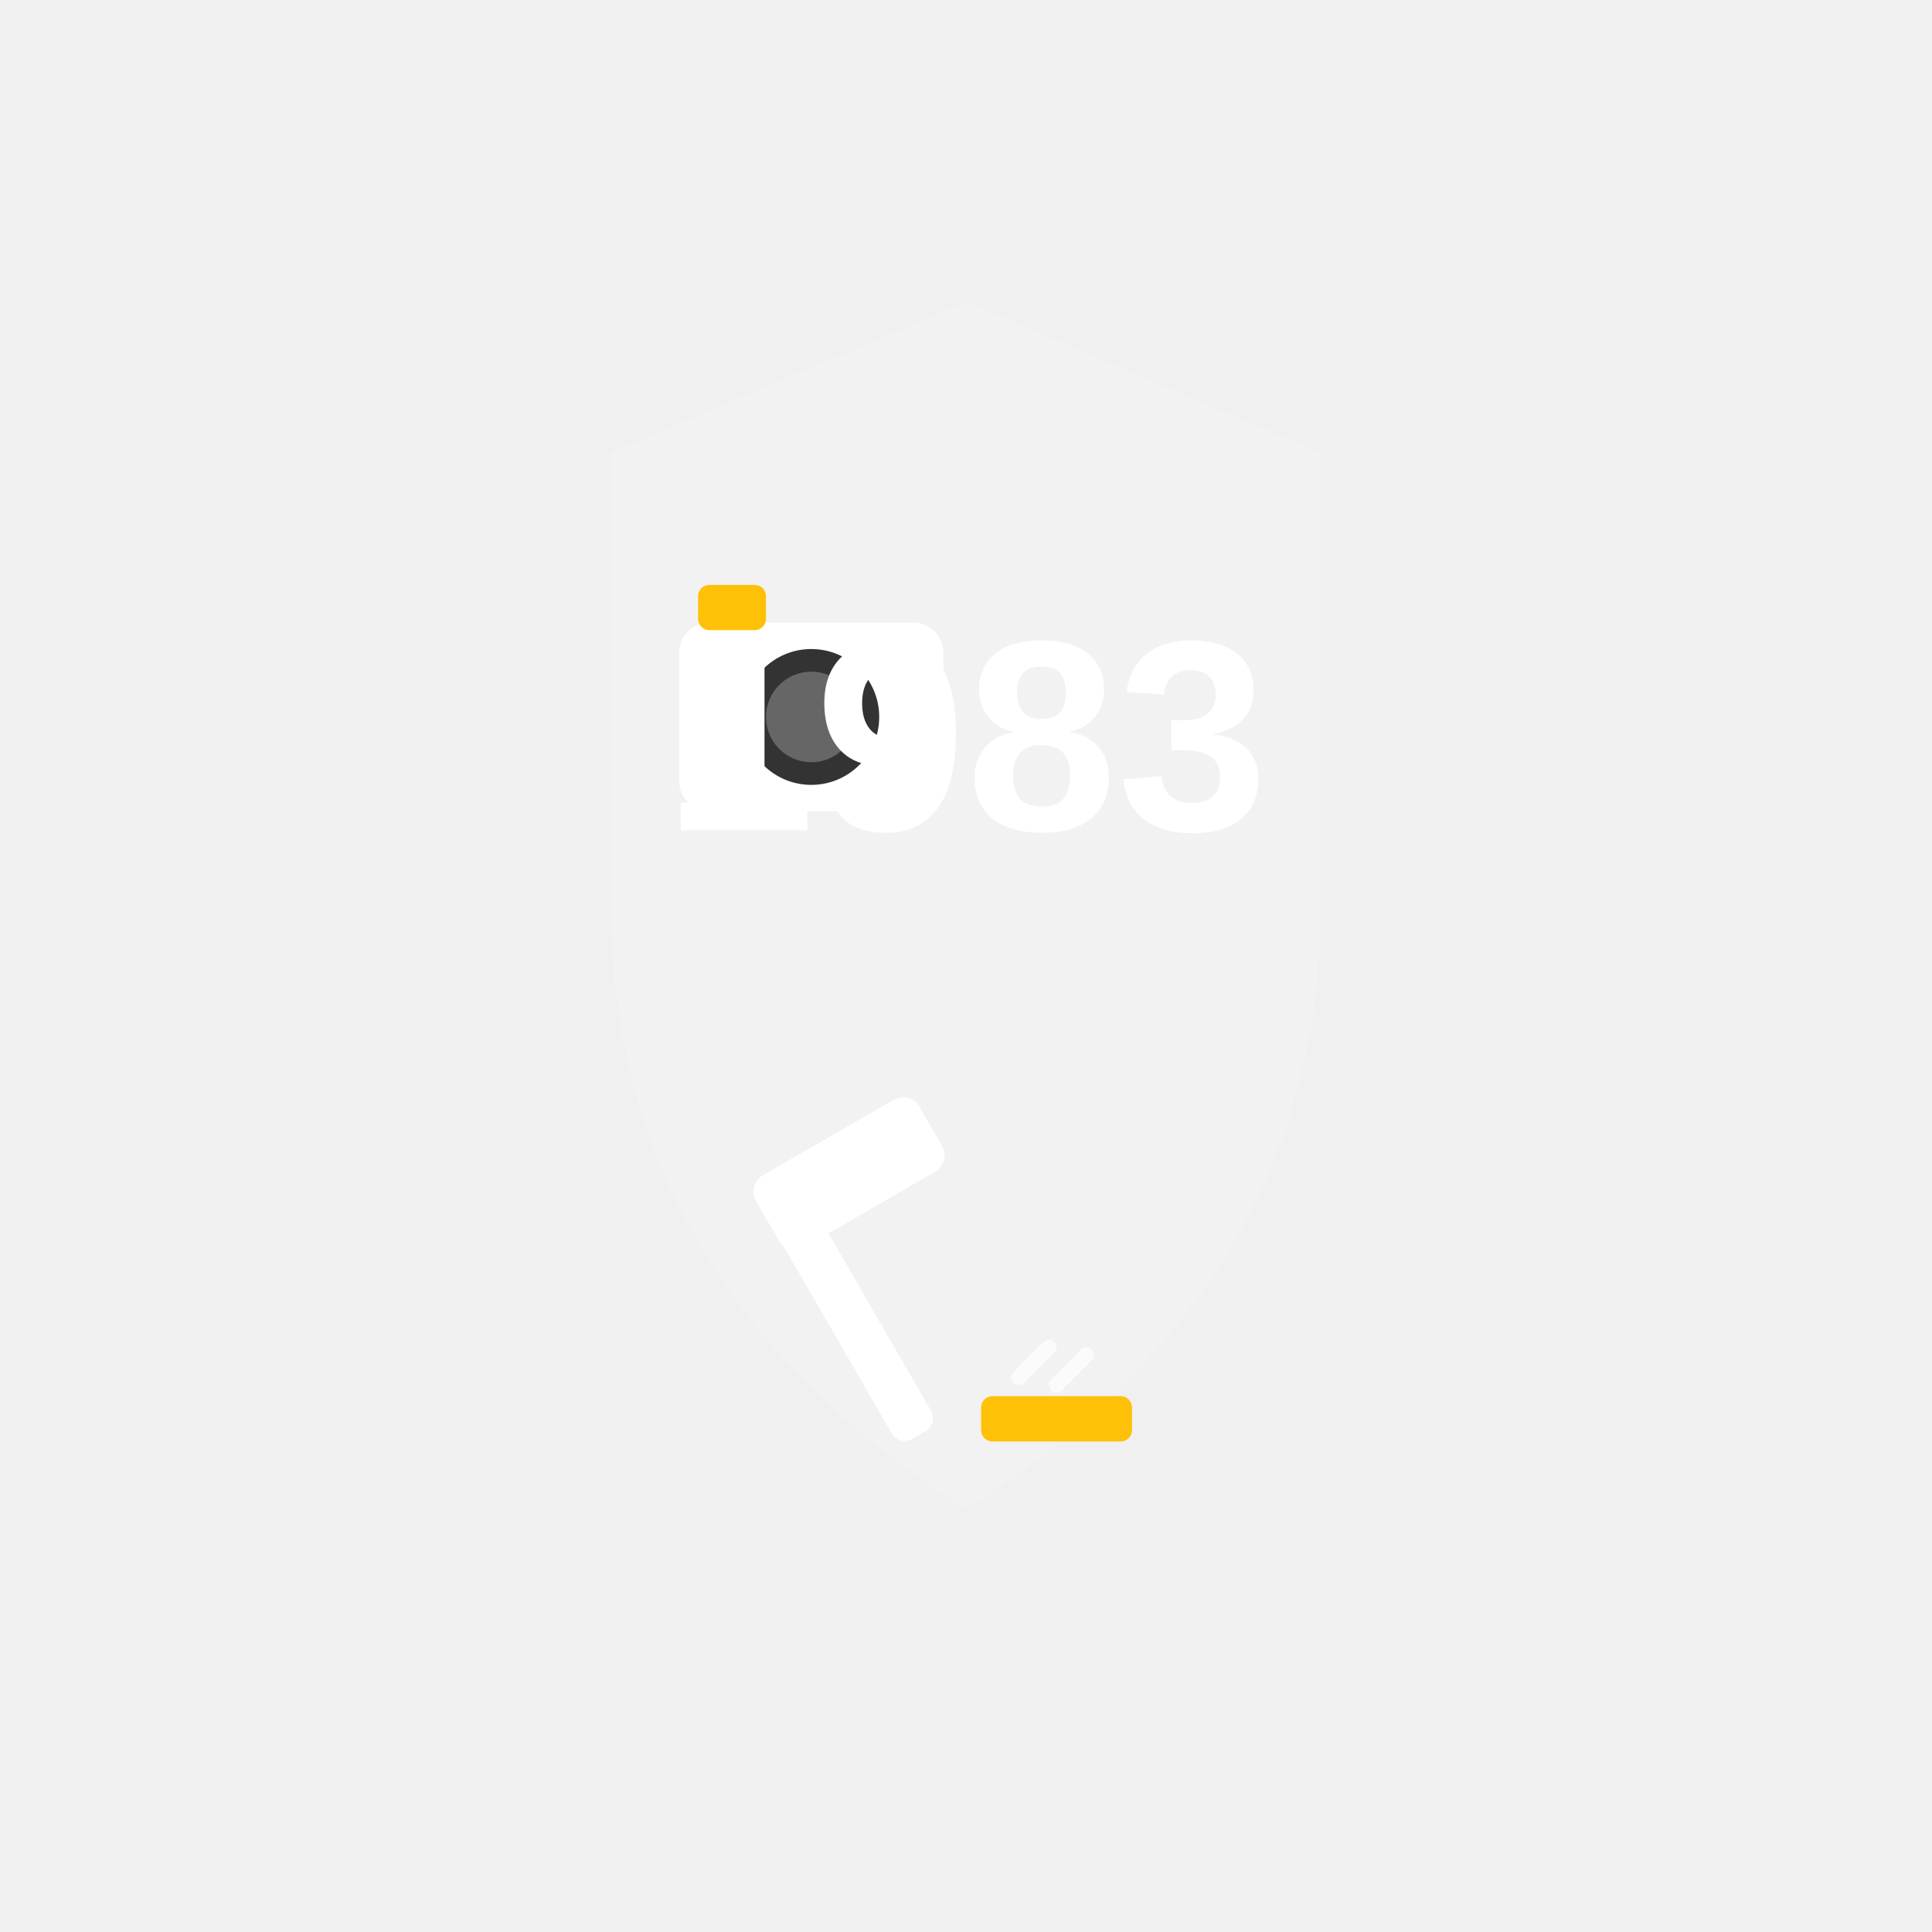
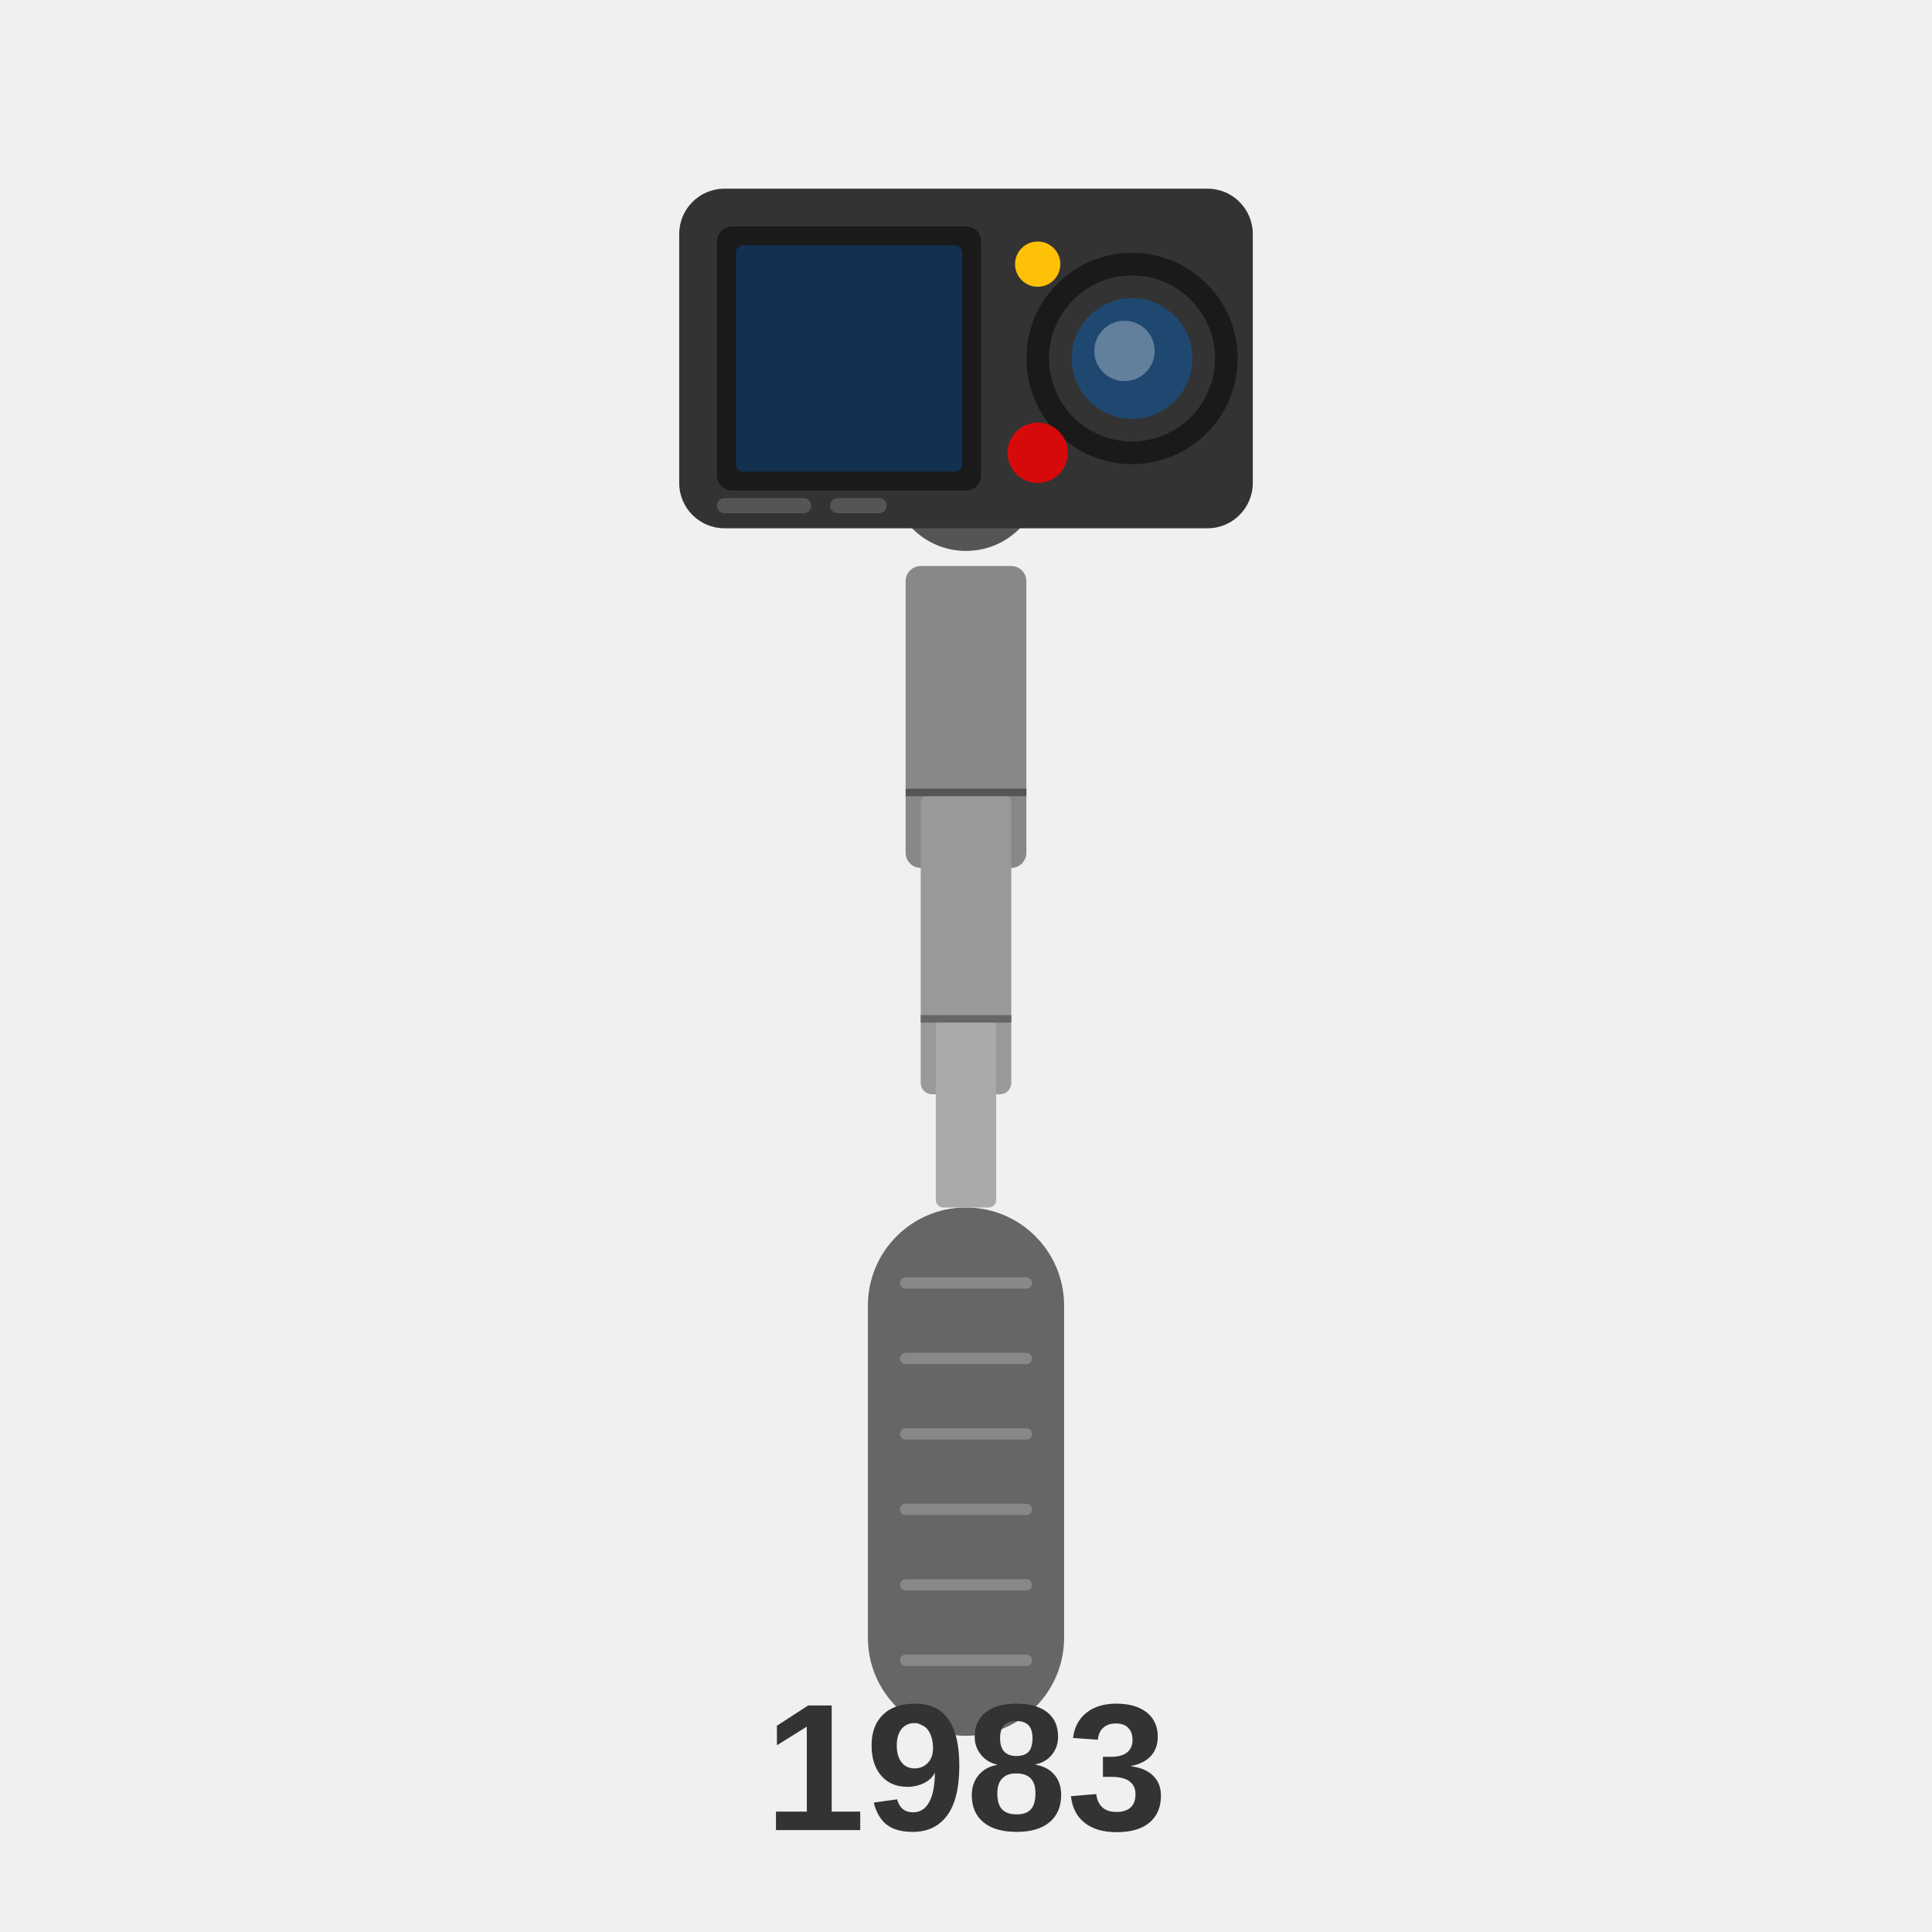
<svg xmlns="http://www.w3.org/2000/svg" viewBox="0 0 512 512" width="512" height="512">
-   <path d="M 256 80 L 350 120 L 350 240 Q 350 340 256 400 Q 162 340 162 240 L 162 120 Z" fill="#ffffff" opacity="0.15" />
-   <g transform="translate(180, 150)">
-     <rect x="0" y="15" width="70" height="50" rx="8" fill="#ffffff" />
-     <circle cx="35" cy="40" r="18" fill="#333333" />
-     <circle cx="35" cy="40" r="12" fill="#666666" />
-     <rect x="5" y="5" width="18" height="12" rx="3" fill="#ffc107" />
+   <g transform="translate(230, 320)">
+     <rect x="0" y="0" width="52" height="140" rx="26" fill="#666666" />
+     <line x1="10" y1="20" x2="42" y2="20" stroke="#888888" stroke-width="3" stroke-linecap="round" />
+     <line x1="10" y1="40" x2="42" y2="40" stroke="#888888" stroke-width="3" stroke-linecap="round" />
+     <line x1="10" y1="60" x2="42" y2="60" stroke="#888888" stroke-width="3" stroke-linecap="round" />
+     <line x1="10" y1="80" x2="42" y2="80" stroke="#888888" stroke-width="3" stroke-linecap="round" />
+     <line x1="10" y1="100" x2="42" y2="100" stroke="#888888" stroke-width="3" stroke-linecap="round" />
+     <line x1="10" y1="120" x2="42" y2="120" stroke="#888888" stroke-width="3" stroke-linecap="round" />
  </g>
-   <g transform="translate(200, 300)">
-     <rect x="0" y="0" width="50" height="22" rx="5" fill="#ffffff" transform="rotate(-30 25 11)" />
-     <rect x="20" y="15" width="12" height="70" rx="4" fill="#ffffff" transform="rotate(-30 26 50)" />
-     <rect x="60" y="70" width="40" height="12" rx="3" fill="#ffc107" />
-     <line x1="70" y1="65" x2="78" y2="57" stroke="#ffffff" stroke-width="4" stroke-linecap="round" opacity="0.7" />
-     <line x1="80" y1="67" x2="88" y2="59" stroke="#ffffff" stroke-width="4" stroke-linecap="round" opacity="0.7" />
+   <g transform="translate(240, 150)">
+     <rect x="0" y="0" width="32" height="80" rx="4" fill="#888888" />
+     <rect x="4" y="60" width="24" height="80" rx="3" fill="#999999" />
+     <rect x="8" y="120" width="16" height="50" rx="2" fill="#aaaaaa" />
+     <line x1="0" y1="60" x2="32" y2="60" stroke="#555555" stroke-width="2" />
+     <line x1="4" y1="120" x2="28" y2="120" stroke="#666666" stroke-width="2" />
  </g>
-   <text x="256" y="220" font-family="Arial, sans-serif" font-size="72" font-weight="bold" fill="#ffffff" text-anchor="middle">1983</text>
+   <g transform="translate(230, 100)">
+     <circle cx="26" cy="26" r="20" fill="#555555" />
+     <circle cx="26" cy="26" r="14" fill="#666666" />
+   </g>
+   <g transform="translate(180, 50)">
+     <rect x="0" y="0" width="152" height="90" rx="12" fill="#333333" />
+     <rect x="10" y="10" width="70" height="70" rx="4" fill="#1a1a1a" />
+     <rect x="15" y="15" width="60" height="60" rx="2" fill="#0066cc" opacity="0.3" />
+     <circle cx="120" cy="45" r="28" fill="#1a1a1a" />
+     <circle cx="120" cy="45" r="22" fill="#333333" />
+     <circle cx="120" cy="45" r="16" fill="#0066cc" opacity="0.4" />
+     <circle cx="118" cy="43" r="8" fill="#ffffff" opacity="0.3" />
+     <circle cx="95" cy="20" r="6" fill="#ffc107" />
+     <circle cx="95" cy="70" r="8" fill="#ff0000" opacity="0.8" />
+     <rect x="10" y="82" width="25" height="4" rx="2" fill="#555555" />
+     <rect x="40" y="82" width="15" height="4" rx="2" fill="#555555" />
+   </g>
+   <text x="256" y="485" font-family="Arial, sans-serif" font-size="48" font-weight="bold" fill="#333333" text-anchor="middle">1983</text>
</svg>
